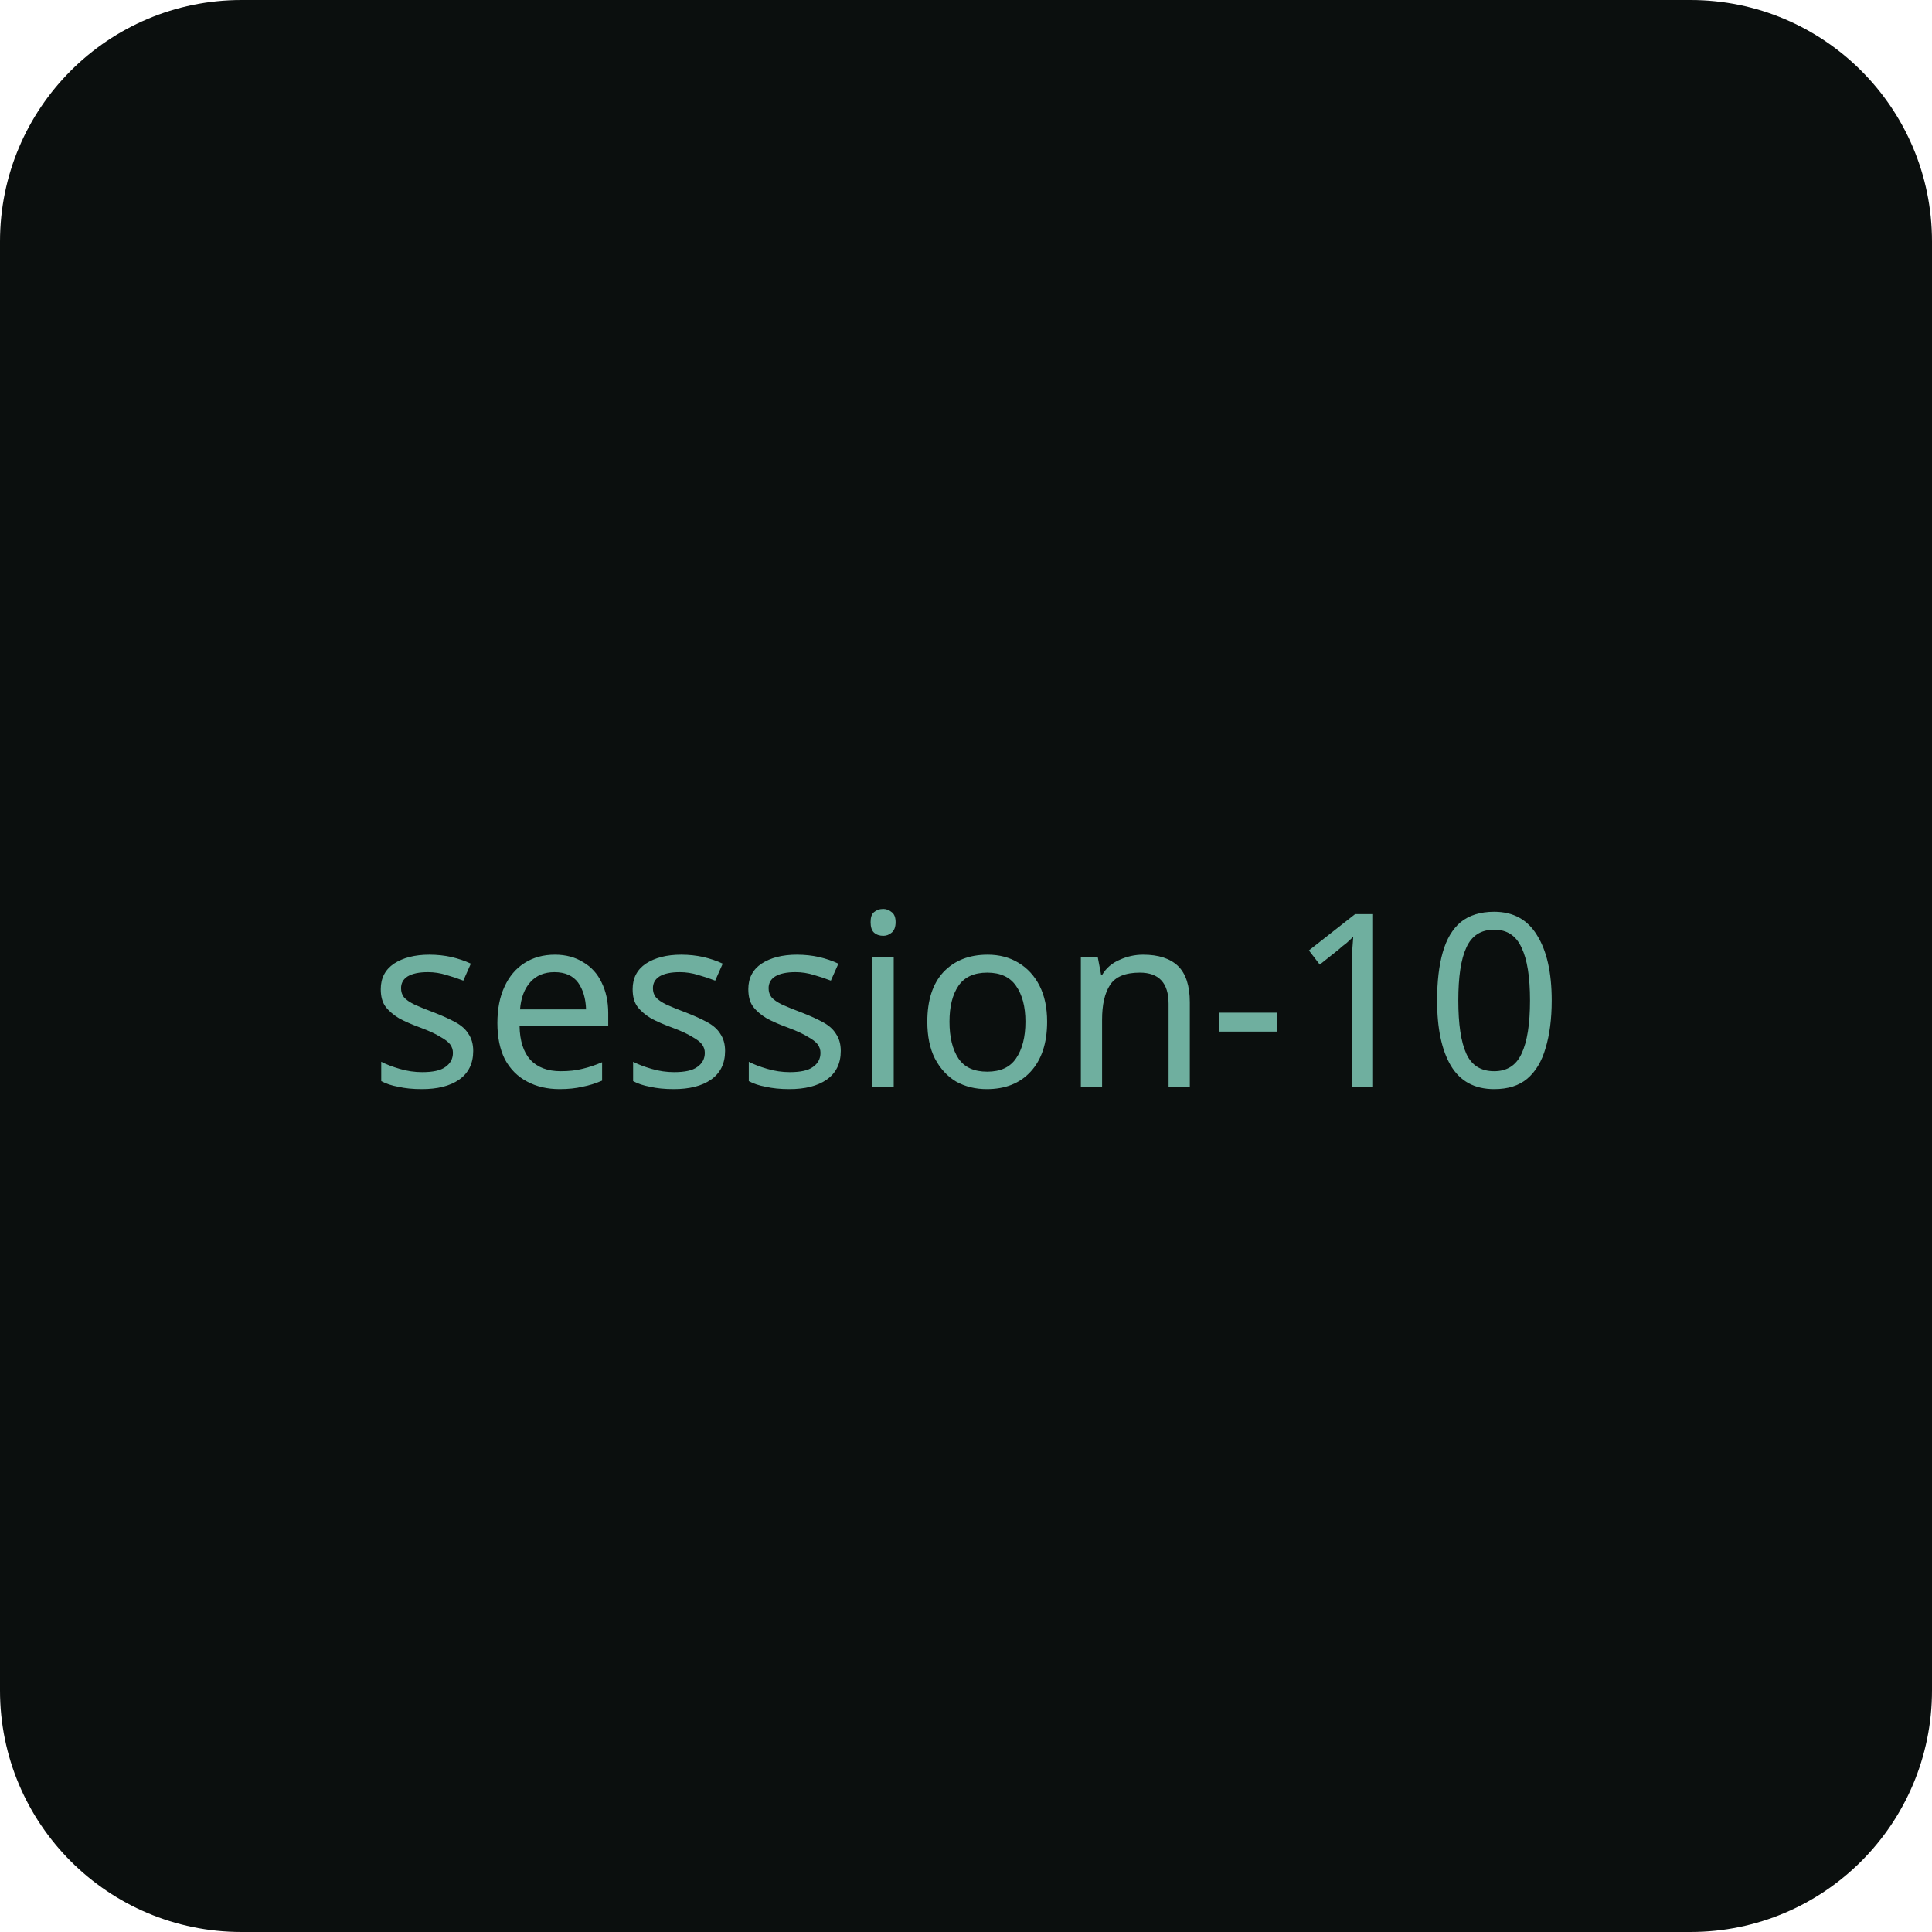
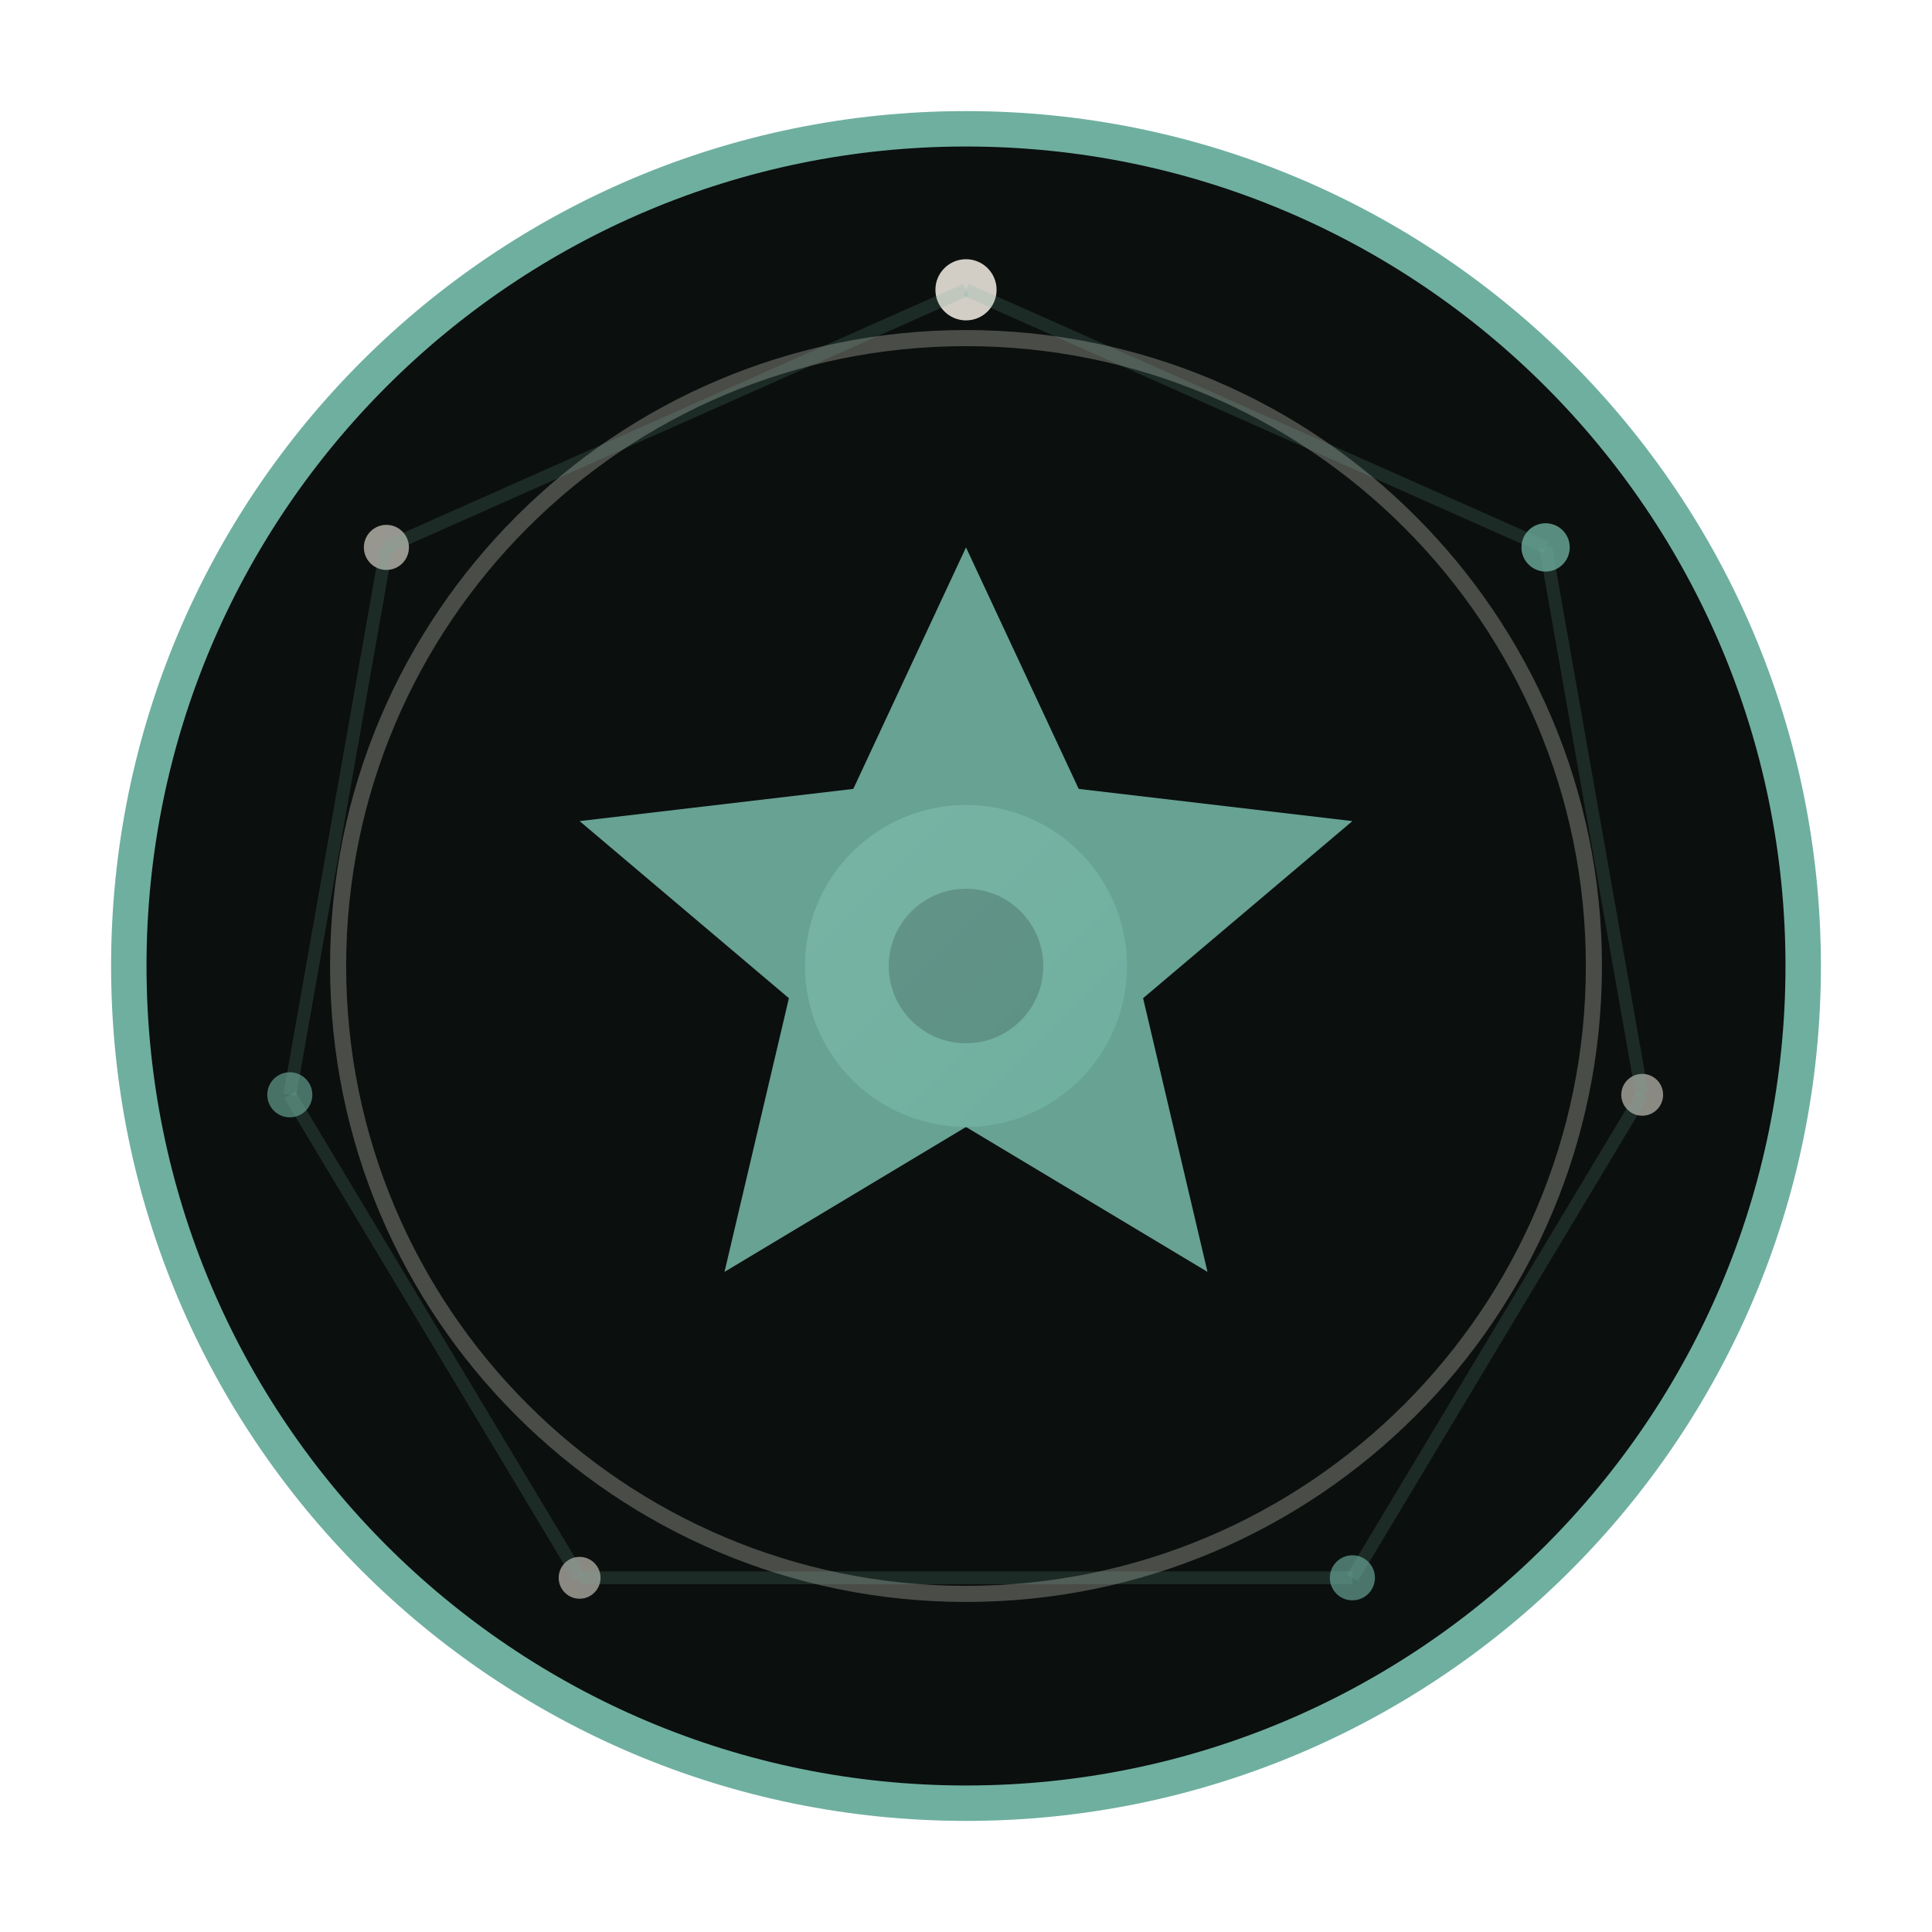
- <svg xmlns="http://www.w3.org/2000/svg" viewBox="0 0 64 64">
-   <rect width="64" height="64" rx="8" fill="#0B0F0E" />
-   <text x="32" y="36" text-anchor="middle" fill="#6FAF9F" font-size="8" font-family="sans-serif">session-10</text>
+ <svg xmlns="http://www.w3.org/2000/svg" viewBox="0 0 120 120" fill="none">
+   <defs>
+     <linearGradient id="s10core" x1="0" y1="0" x2="1" y2="1">
+       <stop offset="0%" stop-color="#F2EEE5" />
+       <stop offset="100%" stop-color="#6FAF9F" />
+     </linearGradient>
+   </defs>
+   <circle cx="60" cy="60" r="52" fill="#0B0F0E" stroke="#6FAF9F" stroke-width="2.2" />
+   <circle cx="60" cy="60" r="39" stroke="#EDE8DE" stroke-opacity="0.28" />
+   <circle cx="60" cy="60" r="10" fill="url(#s10core)" />
+   <circle cx="60" cy="18" r="1.9" fill="#EDE8DE" fill-opacity="0.88" />
+   <circle cx="96" cy="34" r="1.5" fill="#6FAF9F" fill-opacity="0.78" />
+   <circle cx="102" cy="68" r="1.3" fill="#EDE8DE" fill-opacity="0.56" />
+   <circle cx="84" cy="98" r="1.4" fill="#6FAF9F" fill-opacity="0.64" />
+   <circle cx="36" cy="98" r="1.3" fill="#EDE8DE" fill-opacity="0.56" />
+   <circle cx="18" cy="68" r="1.4" fill="#6FAF9F" fill-opacity="0.62" />
+   <circle cx="24" cy="34" r="1.4" fill="#EDE8DE" fill-opacity="0.62" />
+   <g stroke="#6FAF9F" stroke-opacity="0.18" stroke-width="0.8">
+     <line x1="60" y1="18" x2="96" y2="34" />
+     <line x1="96" y1="34" x2="102" y2="68" />
+     <line x1="102" y1="68" x2="84" y2="98" />
+     <line x1="84" y1="98" x2="36" y2="98" />
+     <line x1="36" y1="98" x2="18" y2="68" />
+     <line x1="18" y1="68" x2="24" y2="34" />
+     <line x1="24" y1="34" x2="60" y2="18" />
+   </g>
+   <polygon points="60,34 67,49 84,51 71,62 75,79 60,70 45,79 49,62 36,51 53,49" fill="#6FAF9F" fill-opacity="0.92" />
+   <circle cx="60" cy="60" r="4.8" fill="#0B0F0E" fill-opacity="0.18" />
</svg>
